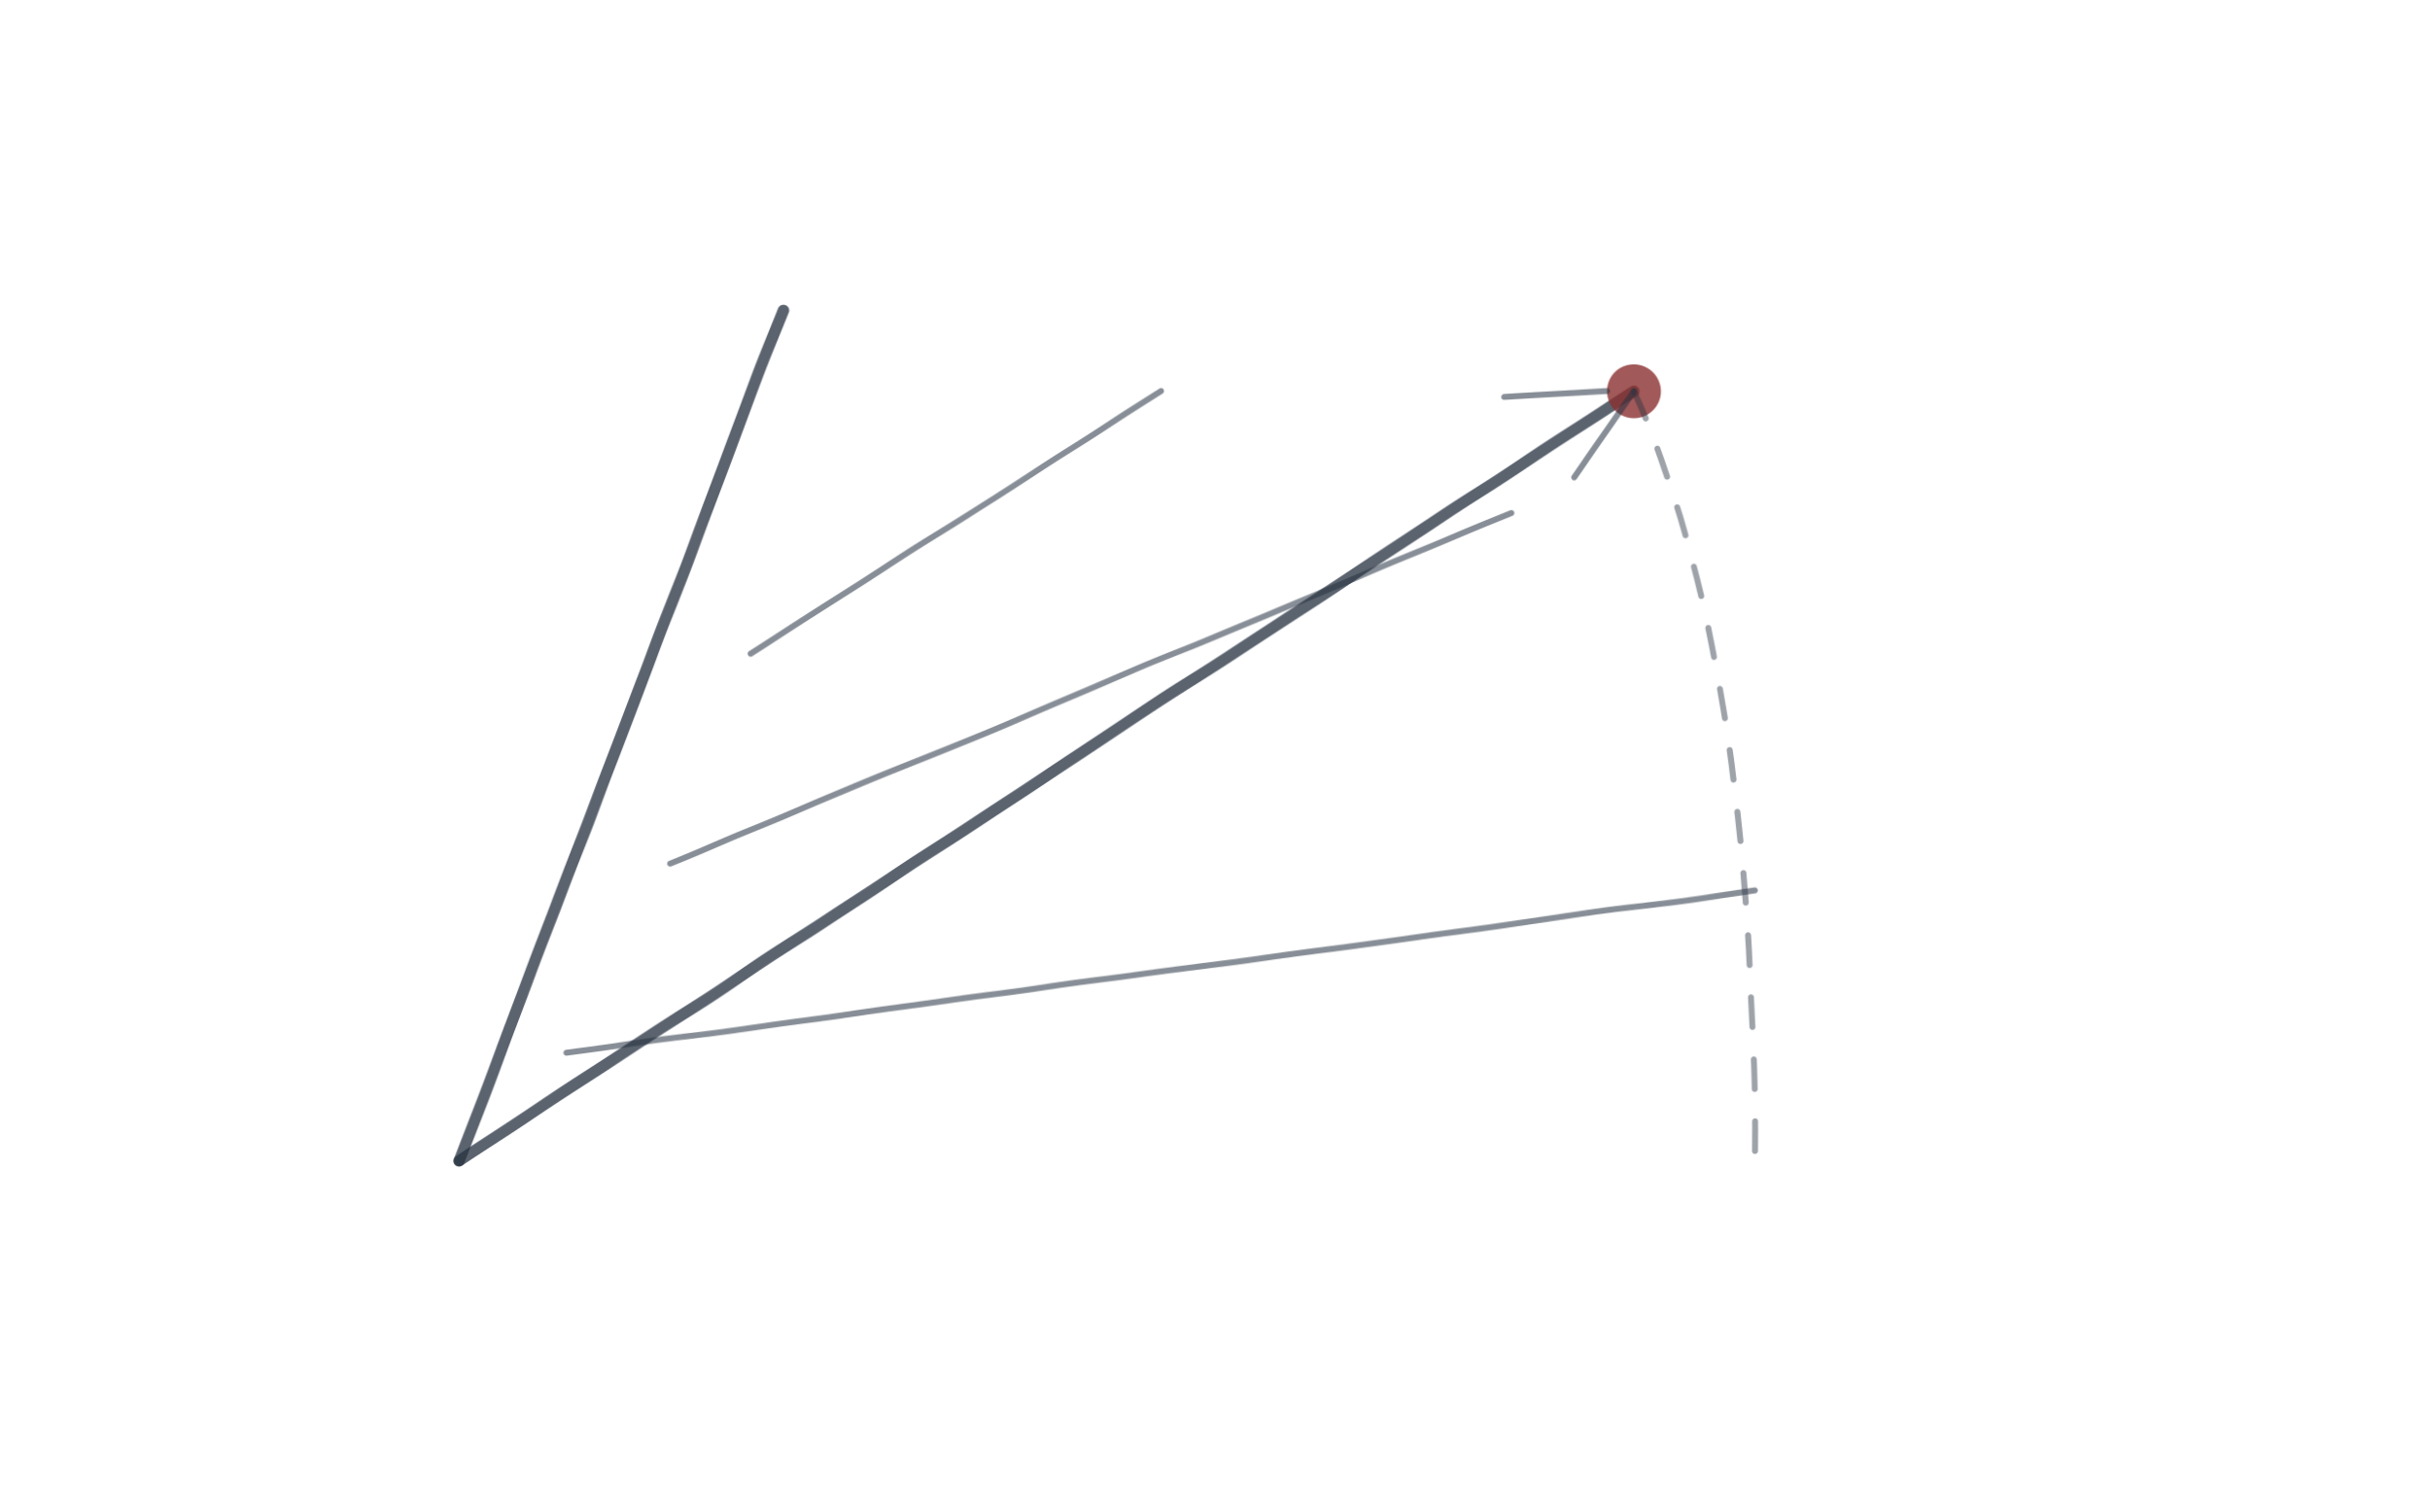
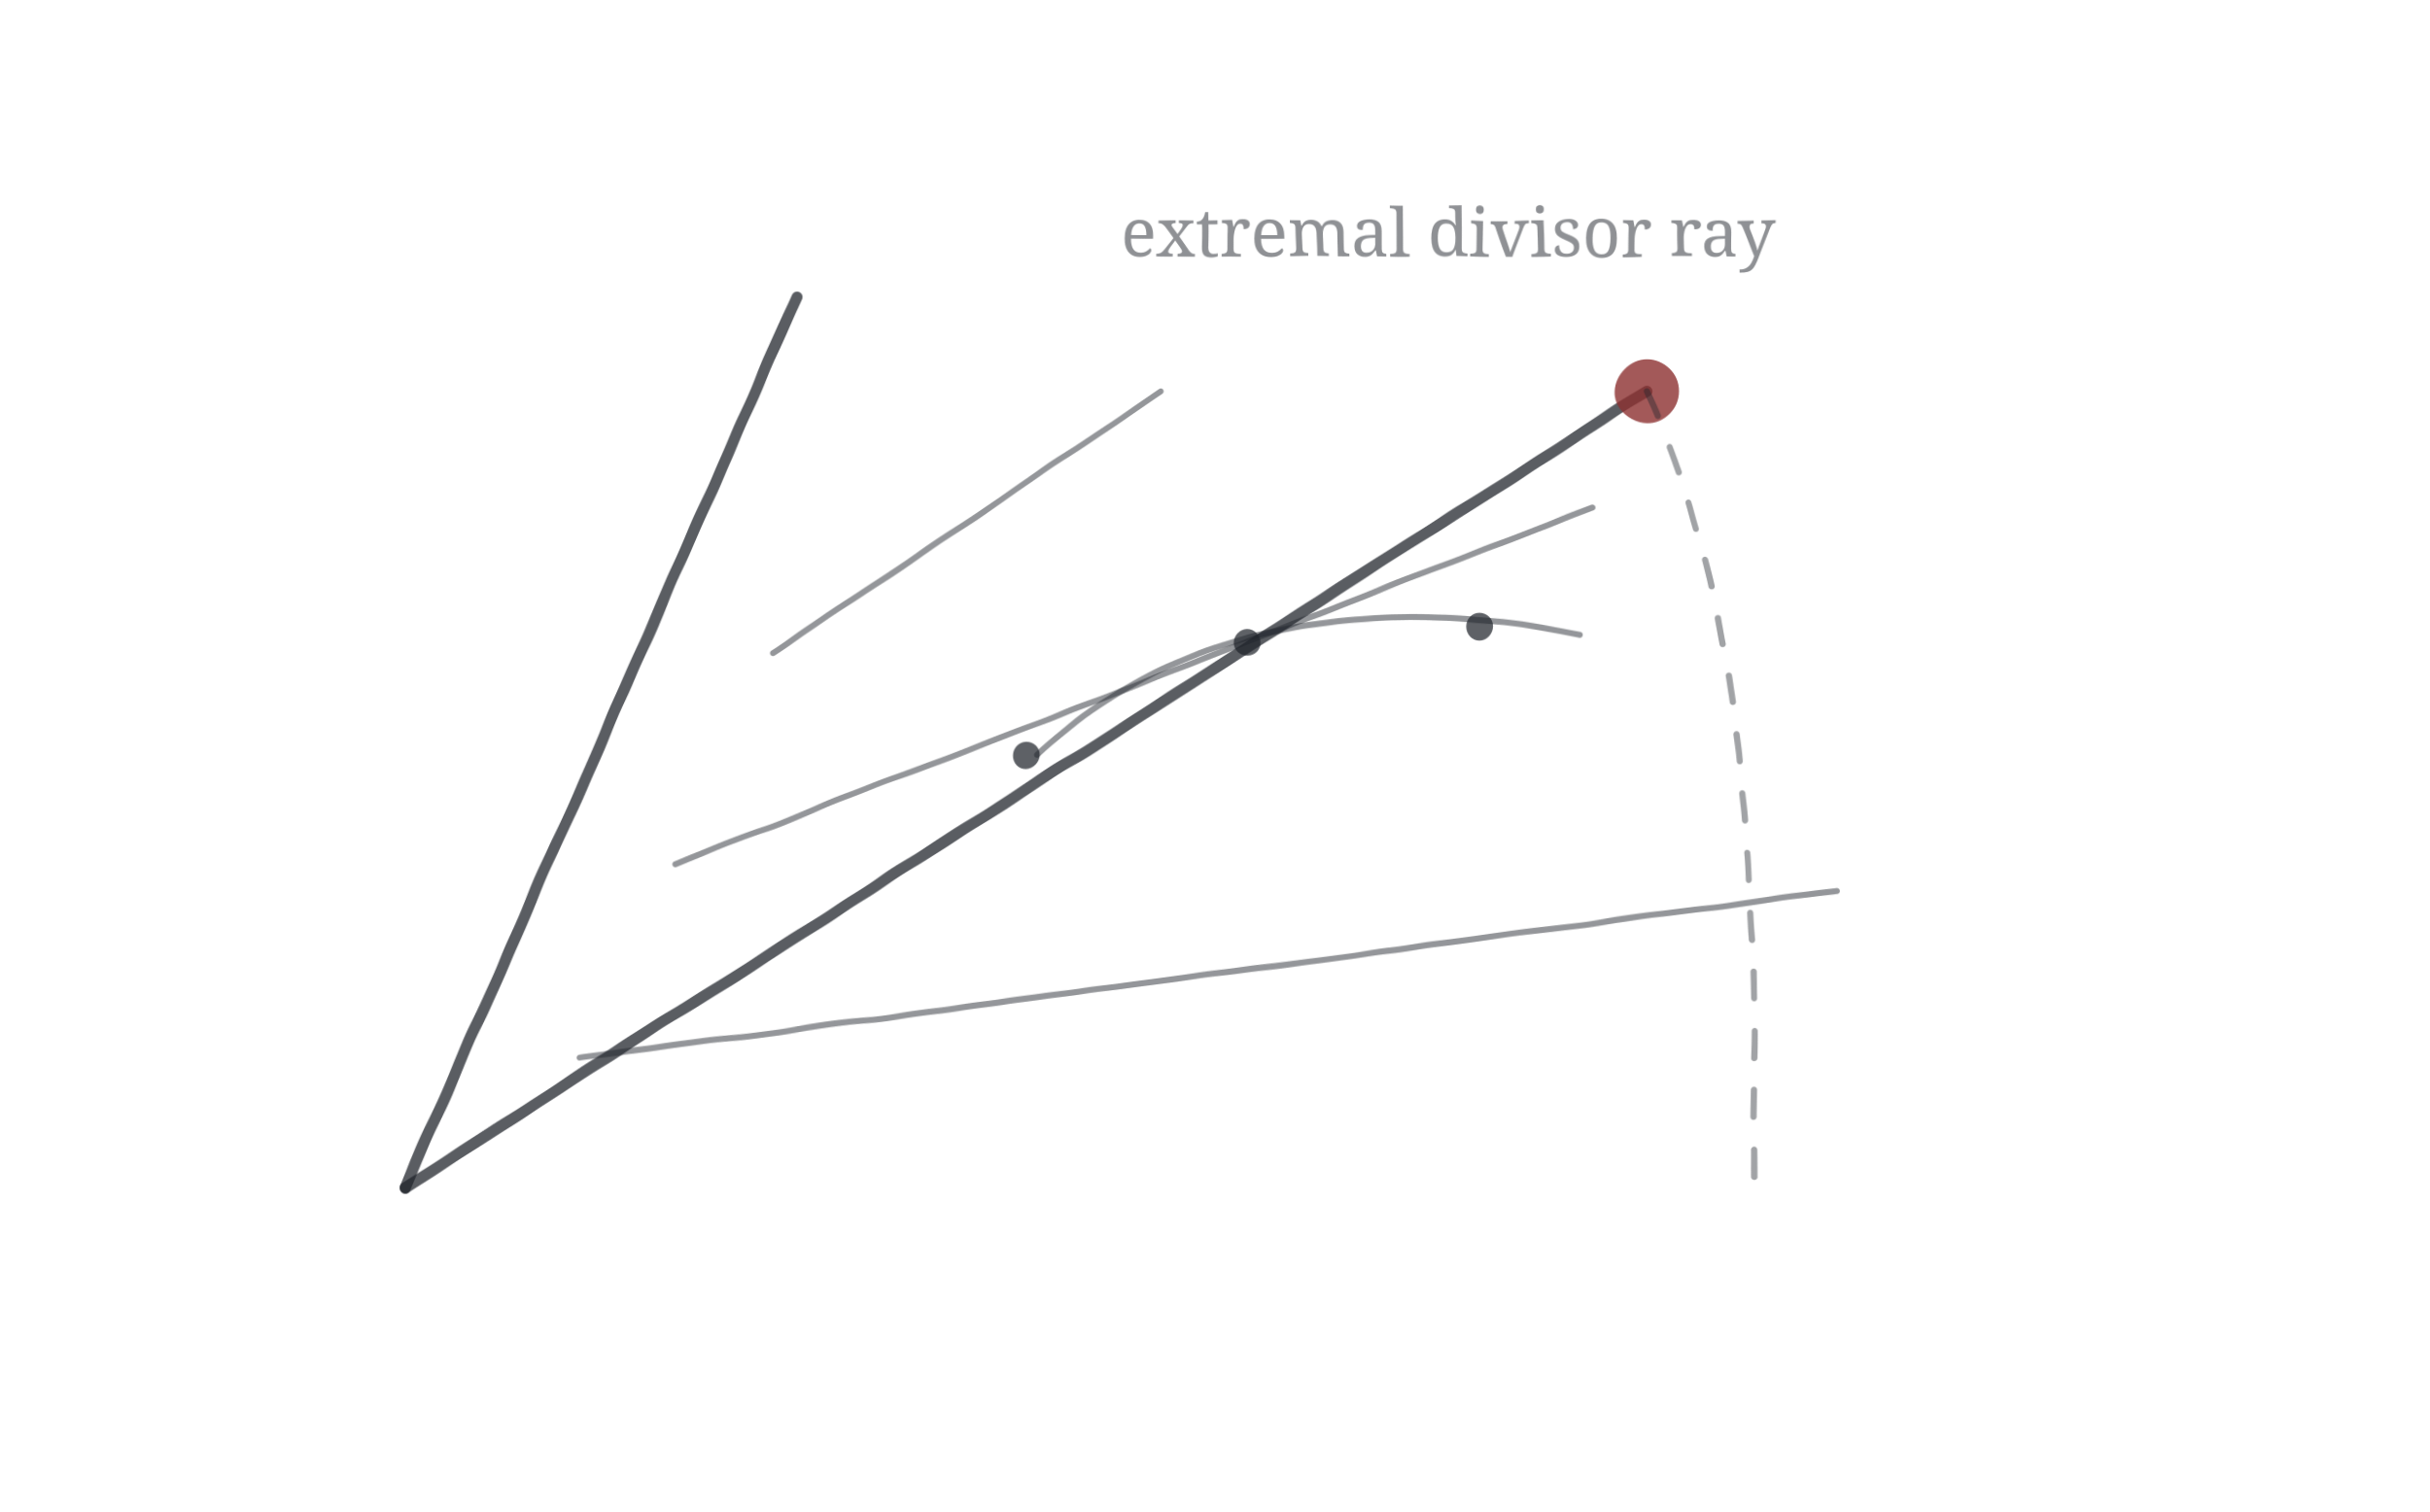
<svg xmlns="http://www.w3.org/2000/svg" viewBox="0 0 900 560" role="img" aria-hidden="true">
  <defs>
-     <filter id="pencil" x="-8%" y="-8%" width="116%" height="116%">
-       <feTurbulence type="fractalNoise" baseFrequency="0.018" numOctaves="2" seed="8" result="noise" />
-       <feDisplacementMap in="SourceGraphic" in2="noise" scale="1.15" xChannelSelector="R" yChannelSelector="G" />
+     <filter id="rough" x="-10%" y="-10%" width="120%" height="120%">
+       <feTurbulence type="fractalNoise" baseFrequency="0.035" numOctaves="2" seed="17" result="noise" />
+       <feDisplacementMap in="SourceGraphic" in2="noise" scale="1.35" xChannelSelector="R" yChannelSelector="G" />
    </filter>
    <style>
-     .line{fill:none;stroke:#263241;stroke-width:4.2;stroke-linecap:round;stroke-linejoin:round;filter:url(#pencil);opacity:.76}
-     .thin{fill:none;stroke:#263241;stroke-width:2.2;stroke-linecap:round;stroke-linejoin:round;filter:url(#pencil);opacity:.55}
-     .dash{fill:none;stroke:#263241;stroke-width:2.2;stroke-linecap:round;stroke-linejoin:round;stroke-dasharray:11 12;filter:url(#pencil);opacity:.45}
-     .mark{fill:#263241;opacity:.78;filter:url(#pencil)}
-     .accent{fill:#8b2f2f;opacity:.8;filter:url(#pencil)}
+     .p{fill:none;stroke:#20242b;stroke-width:4.1;stroke-linecap:round;stroke-linejoin:round;filter:url(#rough);opacity:.74}
+     .q{fill:none;stroke:#20242b;stroke-width:2.2;stroke-linecap:round;stroke-linejoin:round;filter:url(#rough);opacity:.48}
+     .r{fill:none;stroke:#20242b;stroke-width:1.45;stroke-linecap:round;stroke-linejoin:round;filter:url(#rough);opacity:.30}
+     .d{fill:none;stroke:#20242b;stroke-width:2.3;stroke-linecap:round;stroke-linejoin:round;stroke-dasharray:10 12;filter:url(#rough);opacity:.42}
+     .m{fill:#20242b;filter:url(#rough);opacity:.72}
+     .a{fill:#8c2f2f;stroke:#8c2f2f;stroke-width:1.8;filter:url(#rough);opacity:.8}
+     .wash{fill:#20242b;opacity:.045;filter:url(#rough)}
+     .txt{font-family:EB Garamond, Georgia, serif;font-size:35px;fill:#20242b;opacity:.55;filter:url(#rough)}
+     .small{font-family:EB Garamond, Georgia, serif;font-size:25px;fill:#20242b;opacity:.50;filter:url(#rough)}
  </style>
  </defs>
-   <path class="line" d="M170 430 L735 430" />
-   <path class="line" d="M170 430 L290 115" />
-   <path class="thin" d="M210 390 L650 330 M248 320 L560 190 M278 242 L430 145" />
-   <path class="line" d="M170 430 L605 145" />
-   <circle class="accent" cx="605" cy="145" r="10" />
-   <path class="dash" d="M605 145 C635 210,650 305,650 430" />
-   <path class="thin" d="M595 145 l-38 2 M605 145 l-22 32" />
+   <path class="p" d="M150 440 L760 440" />
+   <path class="p" d="M150 440 L295 110" />
+   <path class="q" d="M215 392 L680 330 M250 320 L590 188 M286 242 L430 145" />
+   <path class="p" d="M150 440 L610 145" />
+   <circle class="a" cx="610" cy="145" r="11" />
+   <path class="d" d="M610 145 C650 235 650 340 650 440" />
+   <path class="q" d="M384 280 C435 230 510 220 585 235" />
+   <circle class="m" cx="380" cy="280" r="5" />
+   <circle class="m" cx="462" cy="238" r="5" />
+   <circle class="m" cx="548" cy="232" r="5" />
+   <text class="small" x="415" y="95">extremal divisor ray</text>
</svg>
